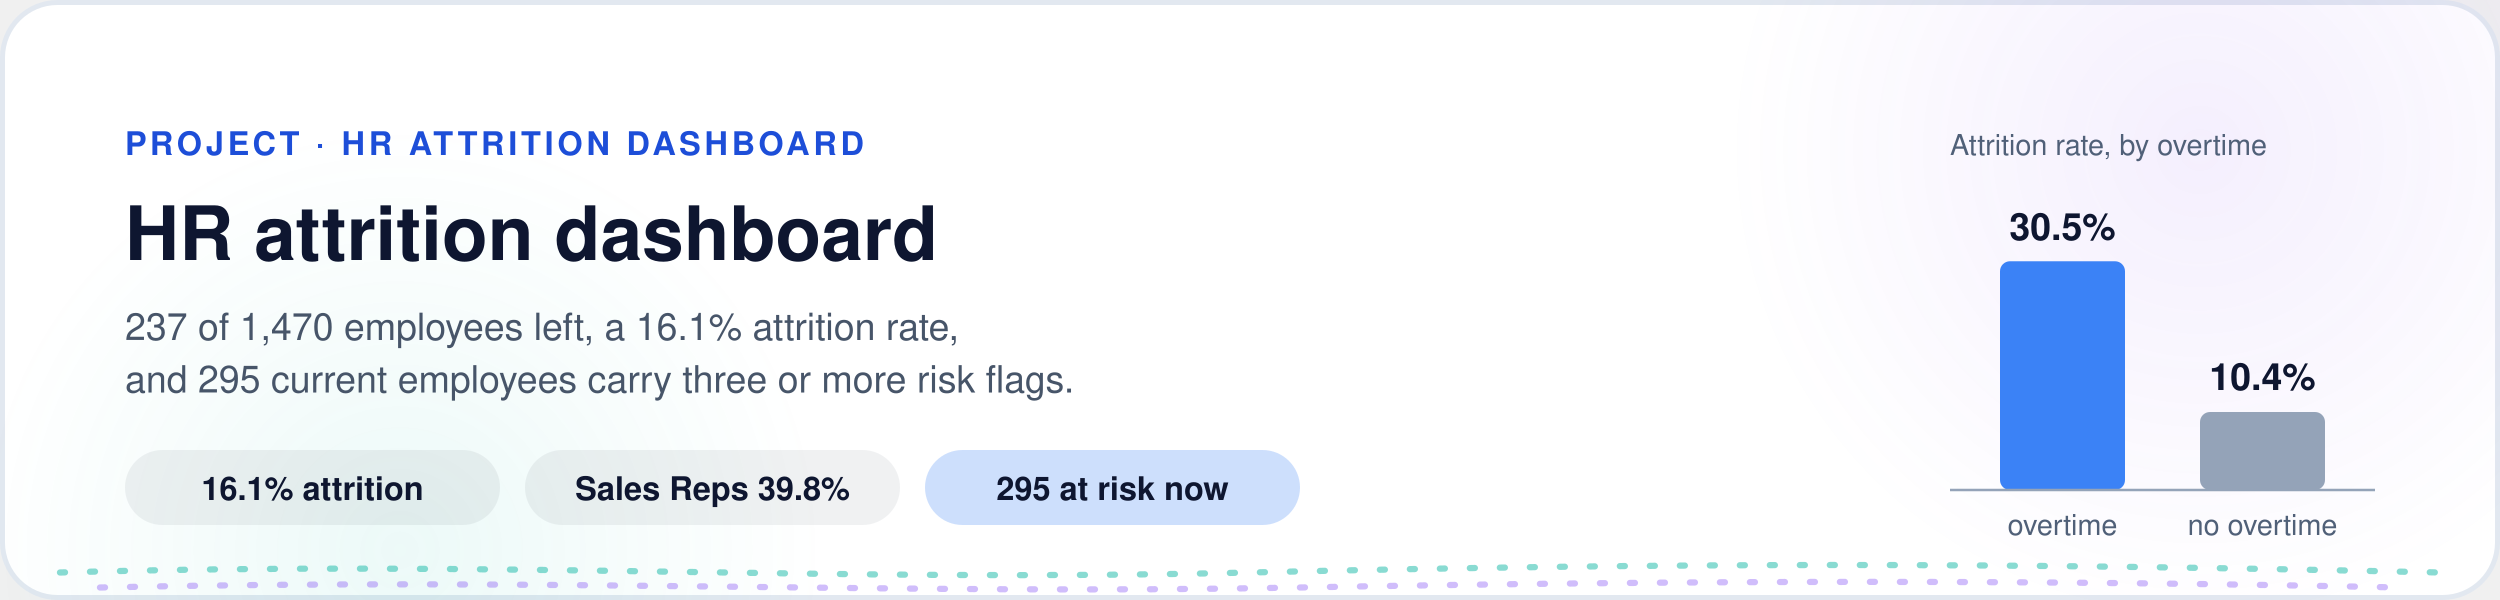
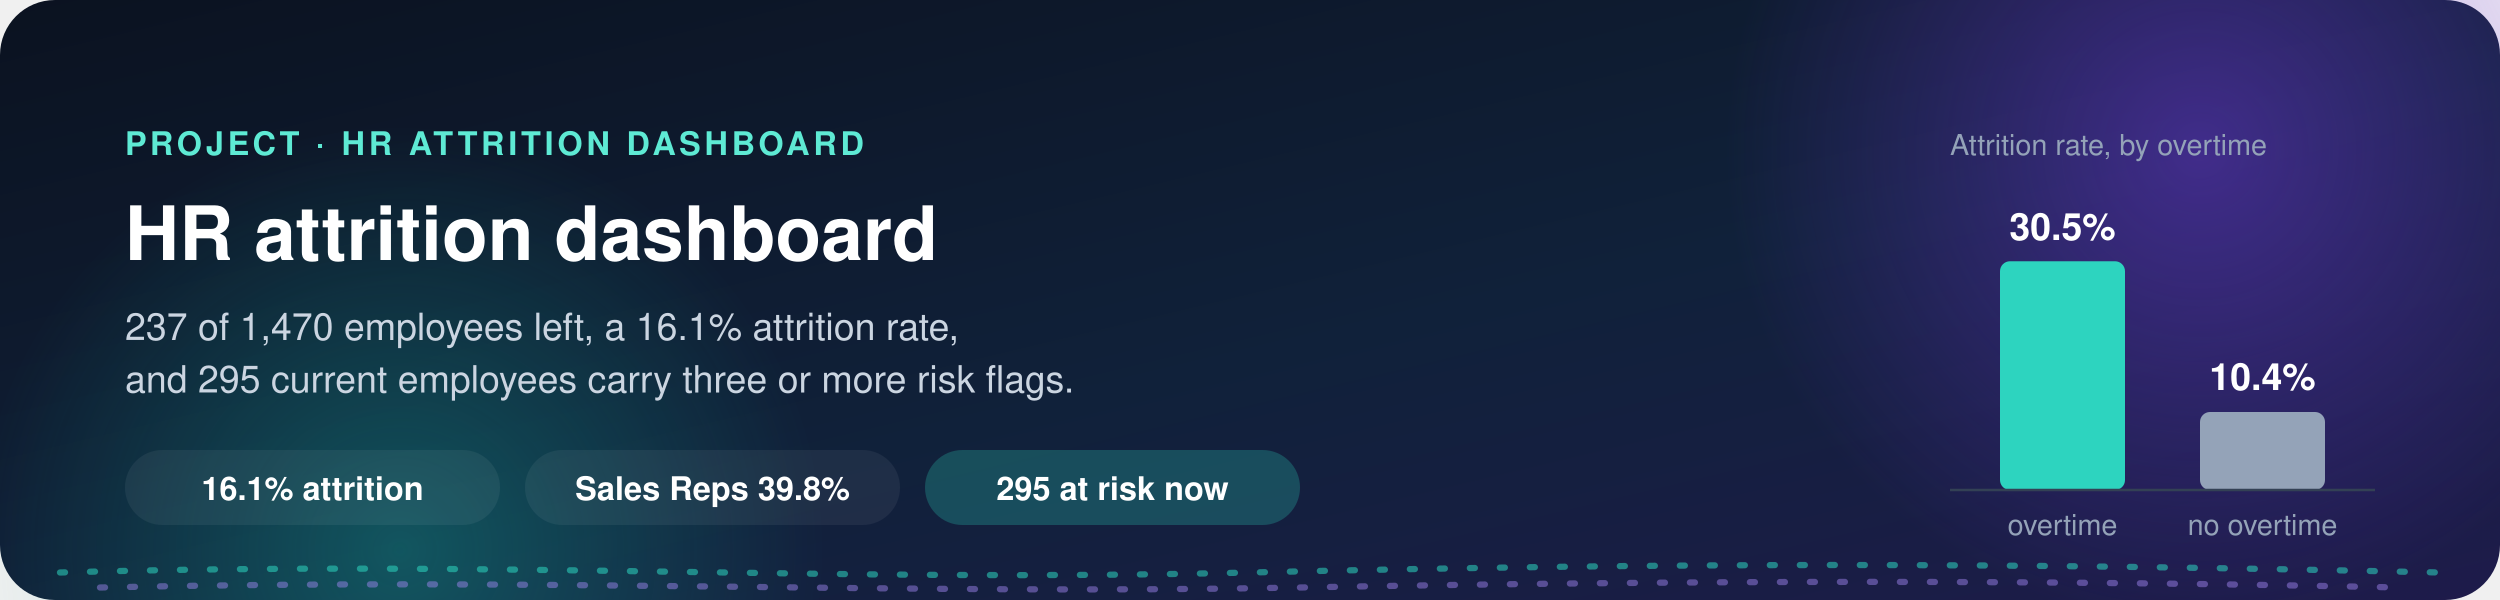
<svg xmlns="http://www.w3.org/2000/svg" viewBox="0 0 1000 240" width="1000" height="240" role="img" aria-label="HR attrition dashboard in Power BI. 237 of 1,470 employees left, a 16.1% attrition rate, and 295 current employees carry three or more risk flags. Bars show attrition with and without overtime.">
  <defs>
-     <radialGradient id="jrGlowA" cx="0.5" cy="0.5" r="0.5">
-       <stop offset="0" stop-color="#7C3AED" stop-opacity="0.08" />
+     <linearGradient id="bg" x1="0" y1="0" x2="1" y2="1">
+       <stop offset="0" stop-color="#0B1220" />
+       <stop offset="0.55" stop-color="#10213A" />
+       <stop offset="1" stop-color="#1E1B4B" />
+     </linearGradient>
+     <radialGradient id="glowA" cx="0.5" cy="0.5" r="0.5">
+       <stop offset="0" stop-color="#7C3AED" stop-opacity="0.45" />
      <stop offset="1" stop-color="#7C3AED" stop-opacity="0" />
    </radialGradient>
-     <radialGradient id="jrGlowB" cx="0.5" cy="0.5" r="0.5">
-       <stop offset="0" stop-color="#14B8A6" stop-opacity="0.08" />
+     <radialGradient id="glowB" cx="0.5" cy="0.5" r="0.5">
+       <stop offset="0" stop-color="#14B8A6" stop-opacity="0.35" />
      <stop offset="1" stop-color="#14B8A6" stop-opacity="0" />
    </radialGradient>
  </defs>
  <style>
    text { font-family: "Segoe UI", -apple-system, Helvetica, Arial, sans-serif; }
-     .eyebrow { font-size: 13px; font-weight: 600; fill: #1D4ED8; letter-spacing: 1.5px; }
-     .title { font-size: 30px; font-weight: 700; fill: #0E1630; }
-     .result { font-size: 15px; fill: #475569; }
-     .chip { font-size: 13px; font-weight: 600; fill: #0E1630; }
-     .cap { font-size: 11.5px; fill: #506078; }
-     .val { font-size: 15px; font-weight: 700; fill: #0E1630; }
-       .wave { fill: none; stroke-width: 2.5; stroke-linecap: round; stroke-dasharray: 2 10; animation: flow 6s linear infinite; }
+     .eyebrow { font-size: 13px; font-weight: 600; fill: #5EEAD4; letter-spacing: 1.5px; }
+     .title { font-size: 30px; font-weight: 700; fill: #FFFFFF; }
+     .result { font-size: 15px; fill: #CBD5E1; }
+     .chip { font-size: 13px; font-weight: 600; fill: #FFFFFF; }
+     .cap { font-size: 11.5px; fill: #94A3B8; }
+     .val { font-size: 15px; font-weight: 700; fill: #FFFFFF; }
+     .wave { fill: none; stroke-width: 2.5; stroke-linecap: round; stroke-dasharray: 2 10; animation: flow 6s linear infinite; }
    @keyframes flow { to { stroke-dashoffset: -120; } }
  </style>
-   <rect x="1" y="1" width="998" height="238" rx="22" fill="#FFFFFF" stroke="#E2E8F0" stroke-width="2" />
-   <circle cx="880" cy="60" r="190" fill="url(#jrGlowA)" />
-   <circle cx="160" cy="220" r="170" fill="url(#jrGlowB)" />
-   <path class="wave" stroke="#14B8A6" stroke-opacity="0.5" d="M24 229 C 200 224, 330 233, 500 229 S 800 225, 976 229" />
-   <path class="wave" stroke="#8B5CF6" stroke-opacity="0.4" style="animation-duration:9s" d="M40 235 C 220 231, 360 238, 520 235 S 820 232, 960 235" />
+   <rect width="1000" height="240" rx="22" fill="url(#bg)" />
+   <circle cx="880" cy="60" r="190" fill="url(#glowA)" />
+   <circle cx="160" cy="220" r="170" fill="url(#glowB)" />
+   <path class="wave" stroke="#2DD4BF" stroke-opacity="0.55" d="M24 229 C 200 224, 330 233, 500 229 S 800 225, 976 229" />
+   <path class="wave" stroke="#A78BFA" stroke-opacity="0.45" style="animation-duration:9s" d="M40 235 C 220 231, 360 238, 520 235 S 820 232, 960 235" />
  <text x="50" y="62" class="eyebrow">PROJECT · HR ATTRITION DASHBOARD</text>
  <text x="50" y="104" class="title">HR attrition dashboard</text>
  <text x="50" y="136" class="result">237 of 1,470 employees left, a 16.1% attrition rate,</text>
  <text x="50" y="157" class="result">and 295 current employees carry three or more risk flags.</text>
-   <rect x="50" y="180" width="150" height="30" rx="15" fill="#0F172A" fill-opacity="0.06" />
+   <rect x="50" y="180" width="150" height="30" rx="15" fill="#FFFFFF" fill-opacity="0.06" />
  <text x="125" y="200" class="chip" text-anchor="middle">16.1% attrition</text>
-   <rect x="210" y="180" width="150" height="30" rx="15" fill="#0F172A" fill-opacity="0.06" />
+   <rect x="210" y="180" width="150" height="30" rx="15" fill="#FFFFFF" fill-opacity="0.06" />
  <text x="285" y="200" class="chip" text-anchor="middle">Sales Reps 39.8%</text>
-   <rect x="370" y="180" width="150" height="30" rx="15" fill="#3B82F6" fill-opacity="0.25" />
+   <rect x="370" y="180" width="150" height="30" rx="15" fill="#2DD4BF" fill-opacity="0.25" />
  <text x="445" y="200" class="chip" text-anchor="middle">295 at risk now</text>
  <text x="780" y="62" class="cap">Attrition rate, by overtime</text>
-   <rect x="800" y="104.5" width="50" height="91.5" rx="4" fill="#3B82F6" />
+   <rect x="800" y="104.5" width="50" height="91.5" rx="4" fill="#2DD4BF" />
  <text x="825" y="96" class="val" text-anchor="middle">30.5%</text>
  <rect x="880" y="164.8" width="50" height="31.2" rx="4" fill="#94A3B8" />
  <text x="905" y="156" class="val" text-anchor="middle">10.4%</text>
-   <line x1="780" y1="196" x2="950" y2="196" stroke="#94A3B8" stroke-width="1" />
+   <line x1="780" y1="196" x2="950" y2="196" stroke="#334155" stroke-width="1" />
  <text x="825" y="214" class="cap" text-anchor="middle">overtime</text>
  <text x="905" y="214" class="cap" text-anchor="middle">no overtime</text>
</svg>
